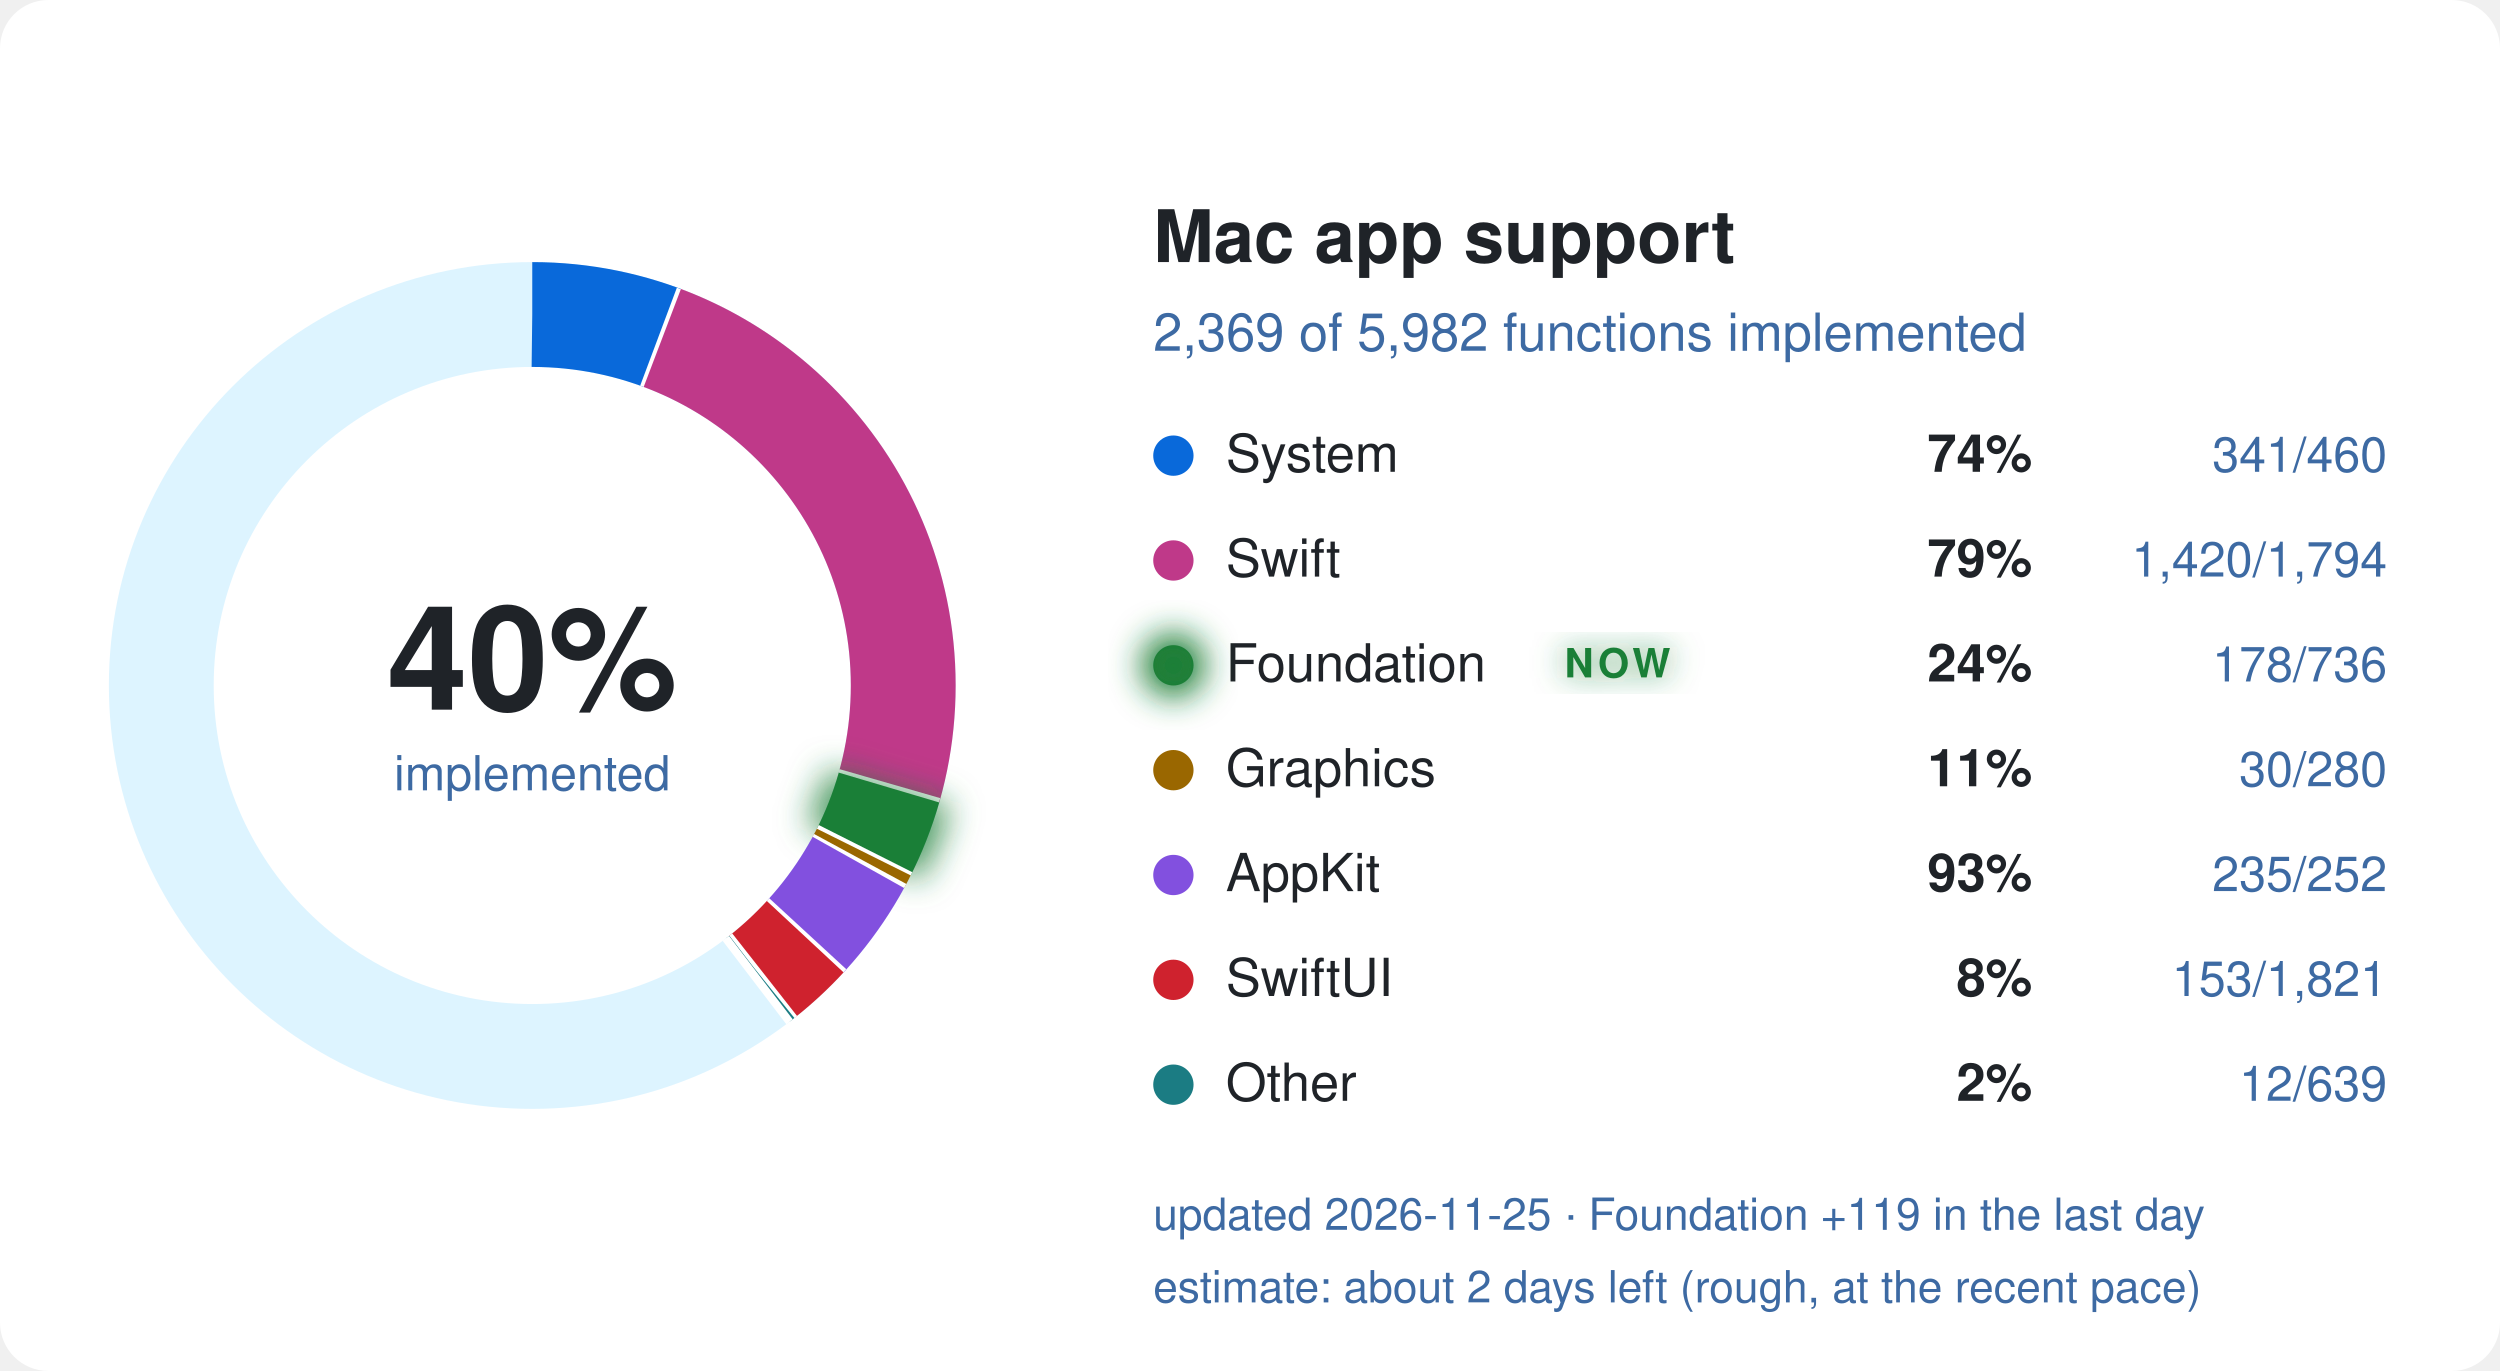
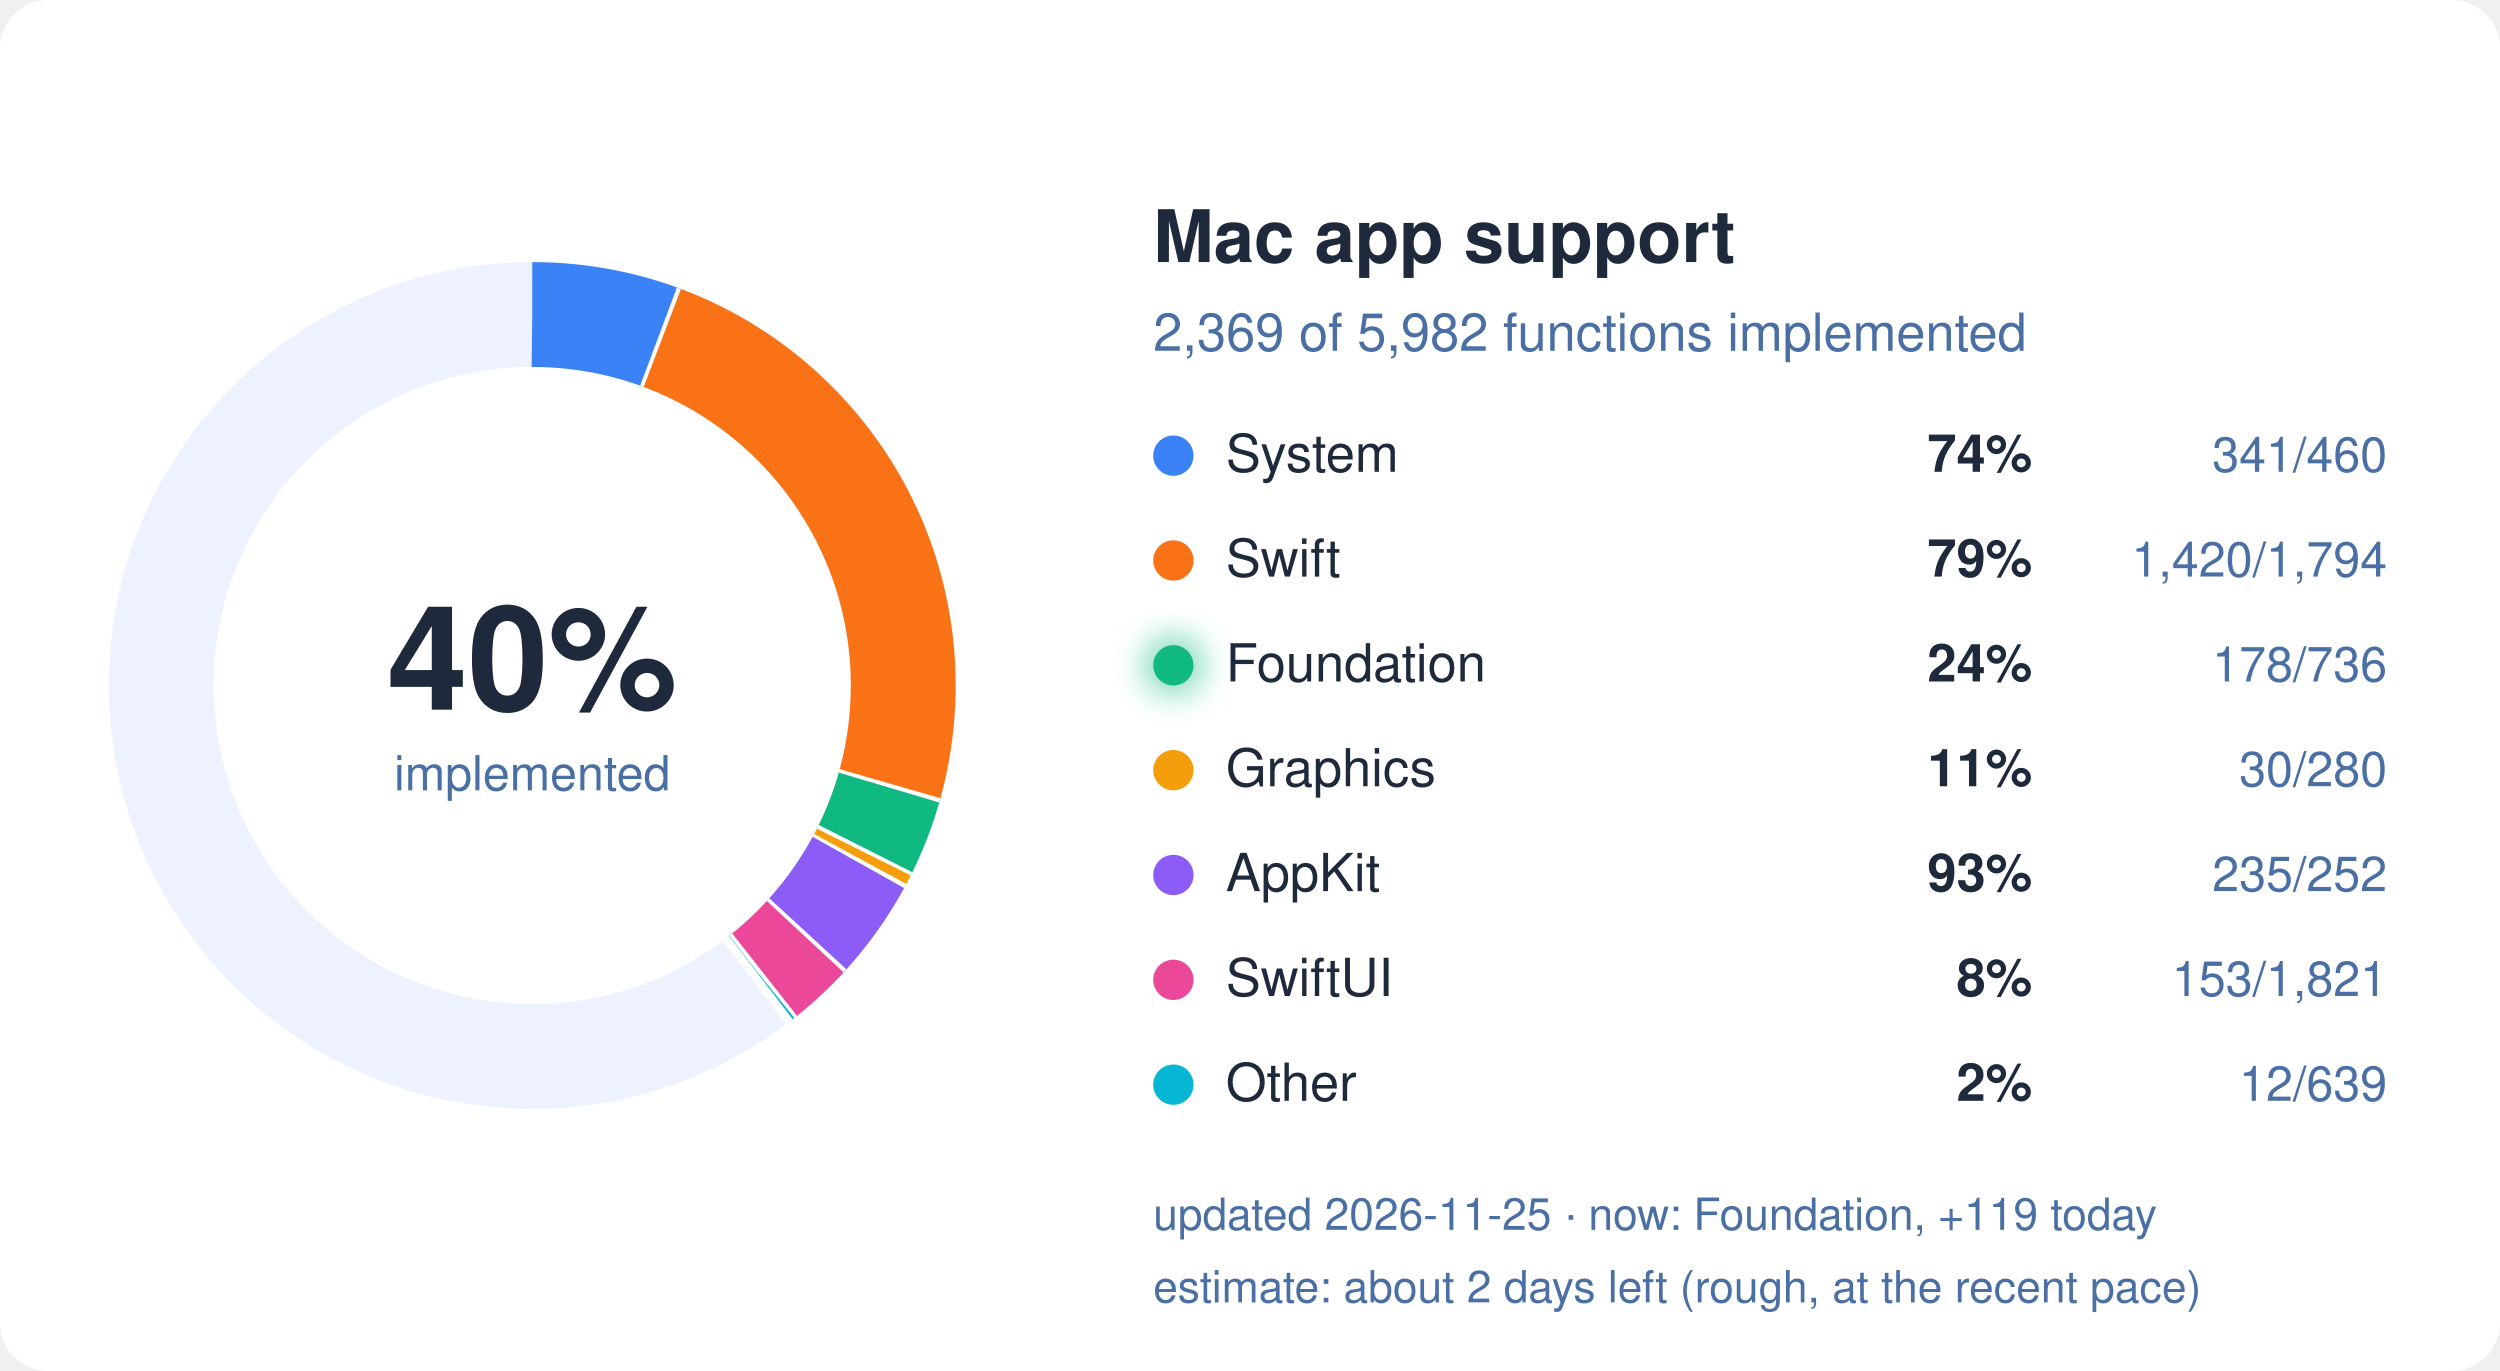
<svg xmlns="http://www.w3.org/2000/svg" width="620" height="340" viewBox="0 0 620 340">
  <style>
  text { font-family: system-ui, -apple-system, "Segoe UI", Helvetica, Arial, sans-serif; }
-   .bg { fill: #ffffff; } .ink { fill: #1f2328; } .mute { fill: #3d6aa3; }
-   .track { stroke: #ddf4ff; } .gap { stroke: #ffffff; }
-   .s-System { stroke: #0969da; } .f-System { fill: #0969da; }
-   .s-Swift { stroke: #bf3989; } .f-Swift { fill: #bf3989; }
-   .s-Foundation { stroke: #1a7f37; } .f-Foundation { fill: #1a7f37; }
-   .s-Graphics { stroke: #9a6700; } .f-Graphics { fill: #9a6700; }
-   .s-AppKit { stroke: #8250df; } .f-AppKit { fill: #8250df; }
-   .s-SwiftUI { stroke: #cf222e; } .f-SwiftUI { fill: #cf222e; }
-   .s-Other { stroke: #1b7c83; } .f-Other { fill: #1b7c83; }
+   .bg { fill: #ffffff; } .ink { fill: #1e293b; } .mute { fill: #4a6fa5; }
+   .track { stroke: #eef2ff; } .gap { stroke: #ffffff; }
+   .s-System { stroke: #3b82f6; } .f-System { fill: #3b82f6; }
+   .s-Swift { stroke: #f97316; } .f-Swift { fill: #f97316; }
+   .s-Foundation { stroke: #10b981; } .f-Foundation { fill: #10b981; }
+   .s-Graphics { stroke: #f59e0b; } .f-Graphics { fill: #f59e0b; }
+   .s-AppKit { stroke: #8b5cf6; } .f-AppKit { fill: #8b5cf6; }
+   .s-SwiftUI { stroke: #ec4899; } .f-SwiftUI { fill: #ec4899; }
+   .s-Other { stroke: #06b6d4; } .f-Other { fill: #06b6d4; }
  @media (prefers-color-scheme: dark) {
    .bg { fill: #0d1117; } .ink { fill: #e6edf3; } .mute { fill: #8fb4e3; }
    .track { stroke: #12263f; } .gap { stroke: #0d1117; }
-     .s-System { stroke: #4493f8; } .f-System { fill: #4493f8; }
-     .s-Swift { stroke: #db61a2; } .f-Swift { fill: #db61a2; }
-     .s-Foundation { stroke: #3fb950; } .f-Foundation { fill: #3fb950; }
-     .s-Graphics { stroke: #d29922; } .f-Graphics { fill: #d29922; }
-     .s-AppKit { stroke: #a371f7; } .f-AppKit { fill: #a371f7; }
-     .s-SwiftUI { stroke: #f85149; } .f-SwiftUI { fill: #f85149; }
-     .s-Other { stroke: #39c5cf; } .f-Other { fill: #39c5cf; }
+     .s-System { stroke: #60a5fa; } .f-System { fill: #60a5fa; }
+     .s-Swift { stroke: #fb923c; } .f-Swift { fill: #fb923c; }
+     .s-Foundation { stroke: #34d399; } .f-Foundation { fill: #34d399; }
+     .s-Graphics { stroke: #fbbf24; } .f-Graphics { fill: #fbbf24; }
+     .s-AppKit { stroke: #a78bfa; } .f-AppKit { fill: #a78bfa; }
+     .s-SwiftUI { stroke: #f472b6; } .f-SwiftUI { fill: #f472b6; }
+     .s-Other { stroke: #22d3ee; } .f-Other { fill: #22d3ee; }
  }
</style>
  <defs>
    <filter id="glow" x="-50%" y="-50%" width="200%" height="200%">
      <feGaussianBlur stdDeviation="4" />
    </filter>
  </defs>
  <rect width="620" height="340" rx="12" class="bg" />
  <circle cx="132" cy="170" r="92" fill="none" class="track" stroke-width="26" />
  <circle cx="132" cy="170" r="92" fill="none" class="s-System" stroke-width="26" stroke-dasharray="32.95 578.05" stroke-dashoffset="-0.00" transform="rotate(-90 132 170)" />
  <line x1="159.7" y1="96.0" x2="168.8" y2="71.7" class="gap" stroke-width="2" />
  <circle cx="132" cy="170" r="92" fill="none" class="s-Swift" stroke-width="26" stroke-dasharray="137.22 578.05" stroke-dashoffset="-32.95" transform="rotate(-90 132 170)" />
  <line x1="207.9" y1="191.7" x2="232.9" y2="198.9" class="gap" stroke-width="2" />
-   <circle cx="132" cy="170" r="92" fill="none" class="s-Foundation" stroke-width="32" stroke-dasharray="17.20 578.05" stroke-dashoffset="-170.17" transform="rotate(-90 132 170)" filter="url(#glow)" opacity="0.77" />
  <circle cx="132" cy="170" r="92" fill="none" class="s-Foundation" stroke-width="26" stroke-dasharray="17.20 578.05" stroke-dashoffset="-170.17" transform="rotate(-90 132 170)" />
  <line x1="202.6" y1="205.5" x2="225.8" y2="217.2" class="gap" stroke-width="2" />
  <circle cx="132" cy="170" r="92" fill="none" class="s-Graphics" stroke-width="26" stroke-dasharray="2.90 578.05" stroke-dashoffset="-187.37" transform="rotate(-90 132 170)" />
  <line x1="201.4" y1="207.7" x2="224.3" y2="220.1" class="gap" stroke-width="2" />
  <circle cx="132" cy="170" r="92" fill="none" class="s-AppKit" stroke-width="26" stroke-dasharray="22.71 578.05" stroke-dashoffset="-190.27" transform="rotate(-90 132 170)" />
  <line x1="190.1" y1="223.5" x2="209.2" y2="241.1" class="gap" stroke-width="2" />
  <circle cx="132" cy="170" r="92" fill="none" class="s-SwiftUI" stroke-width="26" stroke-dasharray="14.78 578.05" stroke-dashoffset="-212.98" transform="rotate(-90 132 170)" />
  <line x1="180.8" y1="232.1" x2="196.9" y2="252.6" class="gap" stroke-width="2" />
  <circle cx="132" cy="170" r="92" fill="none" class="s-Other" stroke-width="26" stroke-dasharray="1.16 578.05" stroke-dashoffset="-227.76" transform="rotate(-90 132 170)" />
  <line x1="180.0" y1="232.7" x2="195.8" y2="253.4" class="gap" stroke-width="2" />
  <text x="132" y="176" text-anchor="middle" class="ink" font-size="36" font-weight="700">40%</text>
  <text x="132" y="196" text-anchor="middle" class="mute" font-size="12">implemented</text>
  <text x="286" y="65" class="ink" font-size="18" font-weight="600">Mac app support</text>
  <text x="286" y="87" class="mute" font-size="13">2,369 of 5,982 functions implemented</text>
  <circle cx="291" cy="113" r="5" class="f-System" />
  <text x="304" y="117" class="ink" font-size="13">System</text>
  <text x="504" y="117" class="ink" font-size="13" font-weight="600" text-anchor="end">74%</text>
  <text x="592" y="117" class="mute" font-size="12" text-anchor="end">341/460</text>
  <circle cx="291" cy="139" r="5" class="f-Swift" />
  <text x="304" y="143" class="ink" font-size="13">Swift</text>
  <text x="504" y="143" class="ink" font-size="13" font-weight="600" text-anchor="end">79%</text>
  <text x="592" y="143" class="mute" font-size="12" text-anchor="end">1,420/1,794</text>
  <circle cx="291" cy="165" r="5" class="f-Foundation" />
  <text x="304" y="169" class="ink" font-size="13">Foundation</text>
-   <circle cx="291" cy="165" r="8" class="f-Foundation" filter="url(#glow)" opacity="0.98" />
-   <text x="388" y="168" font-size="10" font-weight="800" letter-spacing="1" class="f-Foundation" filter="url(#glow)" opacity="0.84">NOW</text>
-   <text x="388" y="168" font-size="10" font-weight="800" letter-spacing="1" class="f-Foundation">NOW</text>
+   <circle cx="291" cy="165" r="7" class="f-Foundation" filter="url(#glow)" opacity="0.6" />
  <text x="504" y="169" class="ink" font-size="13" font-weight="600" text-anchor="end">24%</text>
  <text x="592" y="169" class="mute" font-size="12" text-anchor="end">178/736</text>
  <circle cx="291" cy="191" r="5" class="f-Graphics" />
  <text x="304" y="195" class="ink" font-size="13">Graphics</text>
  <text x="504" y="195" class="ink" font-size="13" font-weight="600" text-anchor="end">11%</text>
  <text x="592" y="195" class="mute" font-size="12" text-anchor="end">30/280</text>
  <circle cx="291" cy="217" r="5" class="f-AppKit" />
  <text x="304" y="221" class="ink" font-size="13">AppKit</text>
  <text x="504" y="221" class="ink" font-size="13" font-weight="600" text-anchor="end">93%</text>
  <text x="592" y="221" class="mute" font-size="12" text-anchor="end">235/252</text>
  <circle cx="291" cy="243" r="5" class="f-SwiftUI" />
  <text x="304" y="247" class="ink" font-size="13">SwiftUI</text>
  <text x="504" y="247" class="ink" font-size="13" font-weight="600" text-anchor="end">8%</text>
  <text x="592" y="247" class="mute" font-size="12" text-anchor="end">153/1,821</text>
  <circle cx="291" cy="269" r="5" class="f-Other" />
  <text x="304" y="273" class="ink" font-size="13">Other</text>
  <text x="504" y="273" class="ink" font-size="13" font-weight="600" text-anchor="end">2%</text>
  <text x="592" y="273" class="mute" font-size="12" text-anchor="end">12/639</text>
-   <text x="286" y="305" class="mute" font-size="11">updated 2026-11-25 · Foundation +119 in the last day</text>
+   <text x="286" y="305" class="mute" font-size="11">updated 2026-11-25 · now: Foundation, +119 today</text>
  <text x="286" y="323" class="mute" font-size="11">estimate: about 2 days left (rough, at the recent pace)</text>
</svg>
